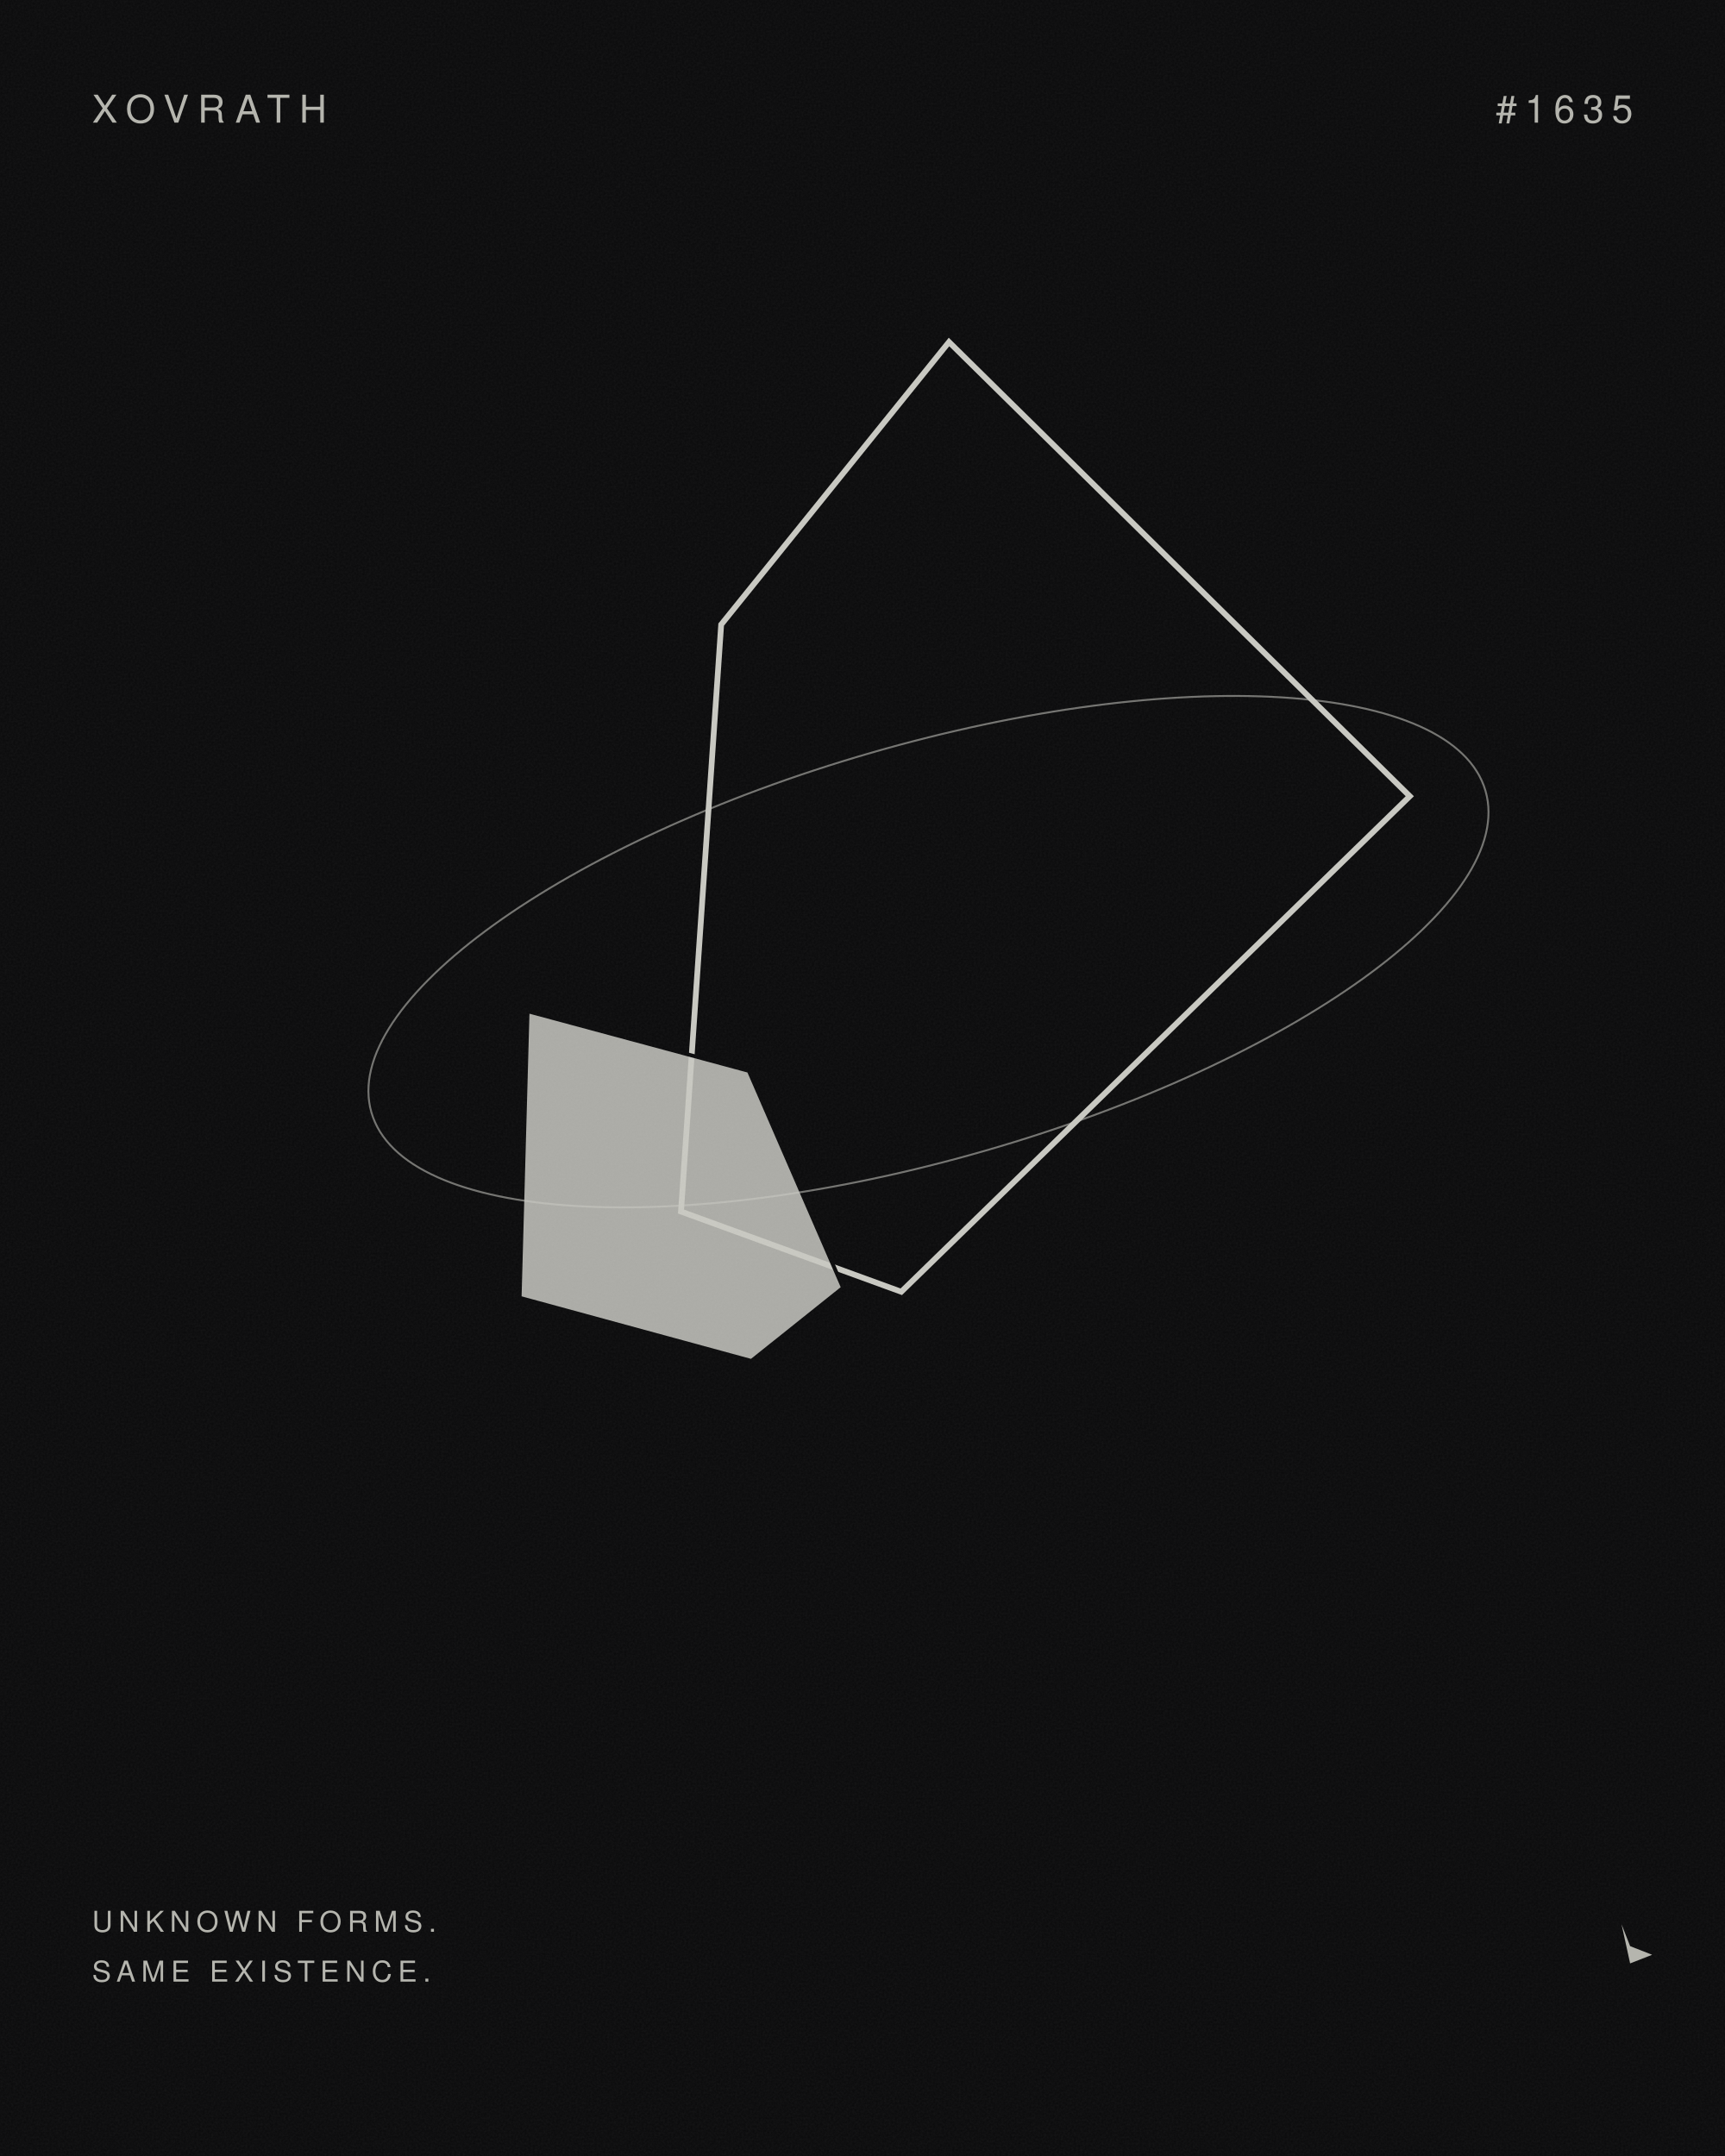
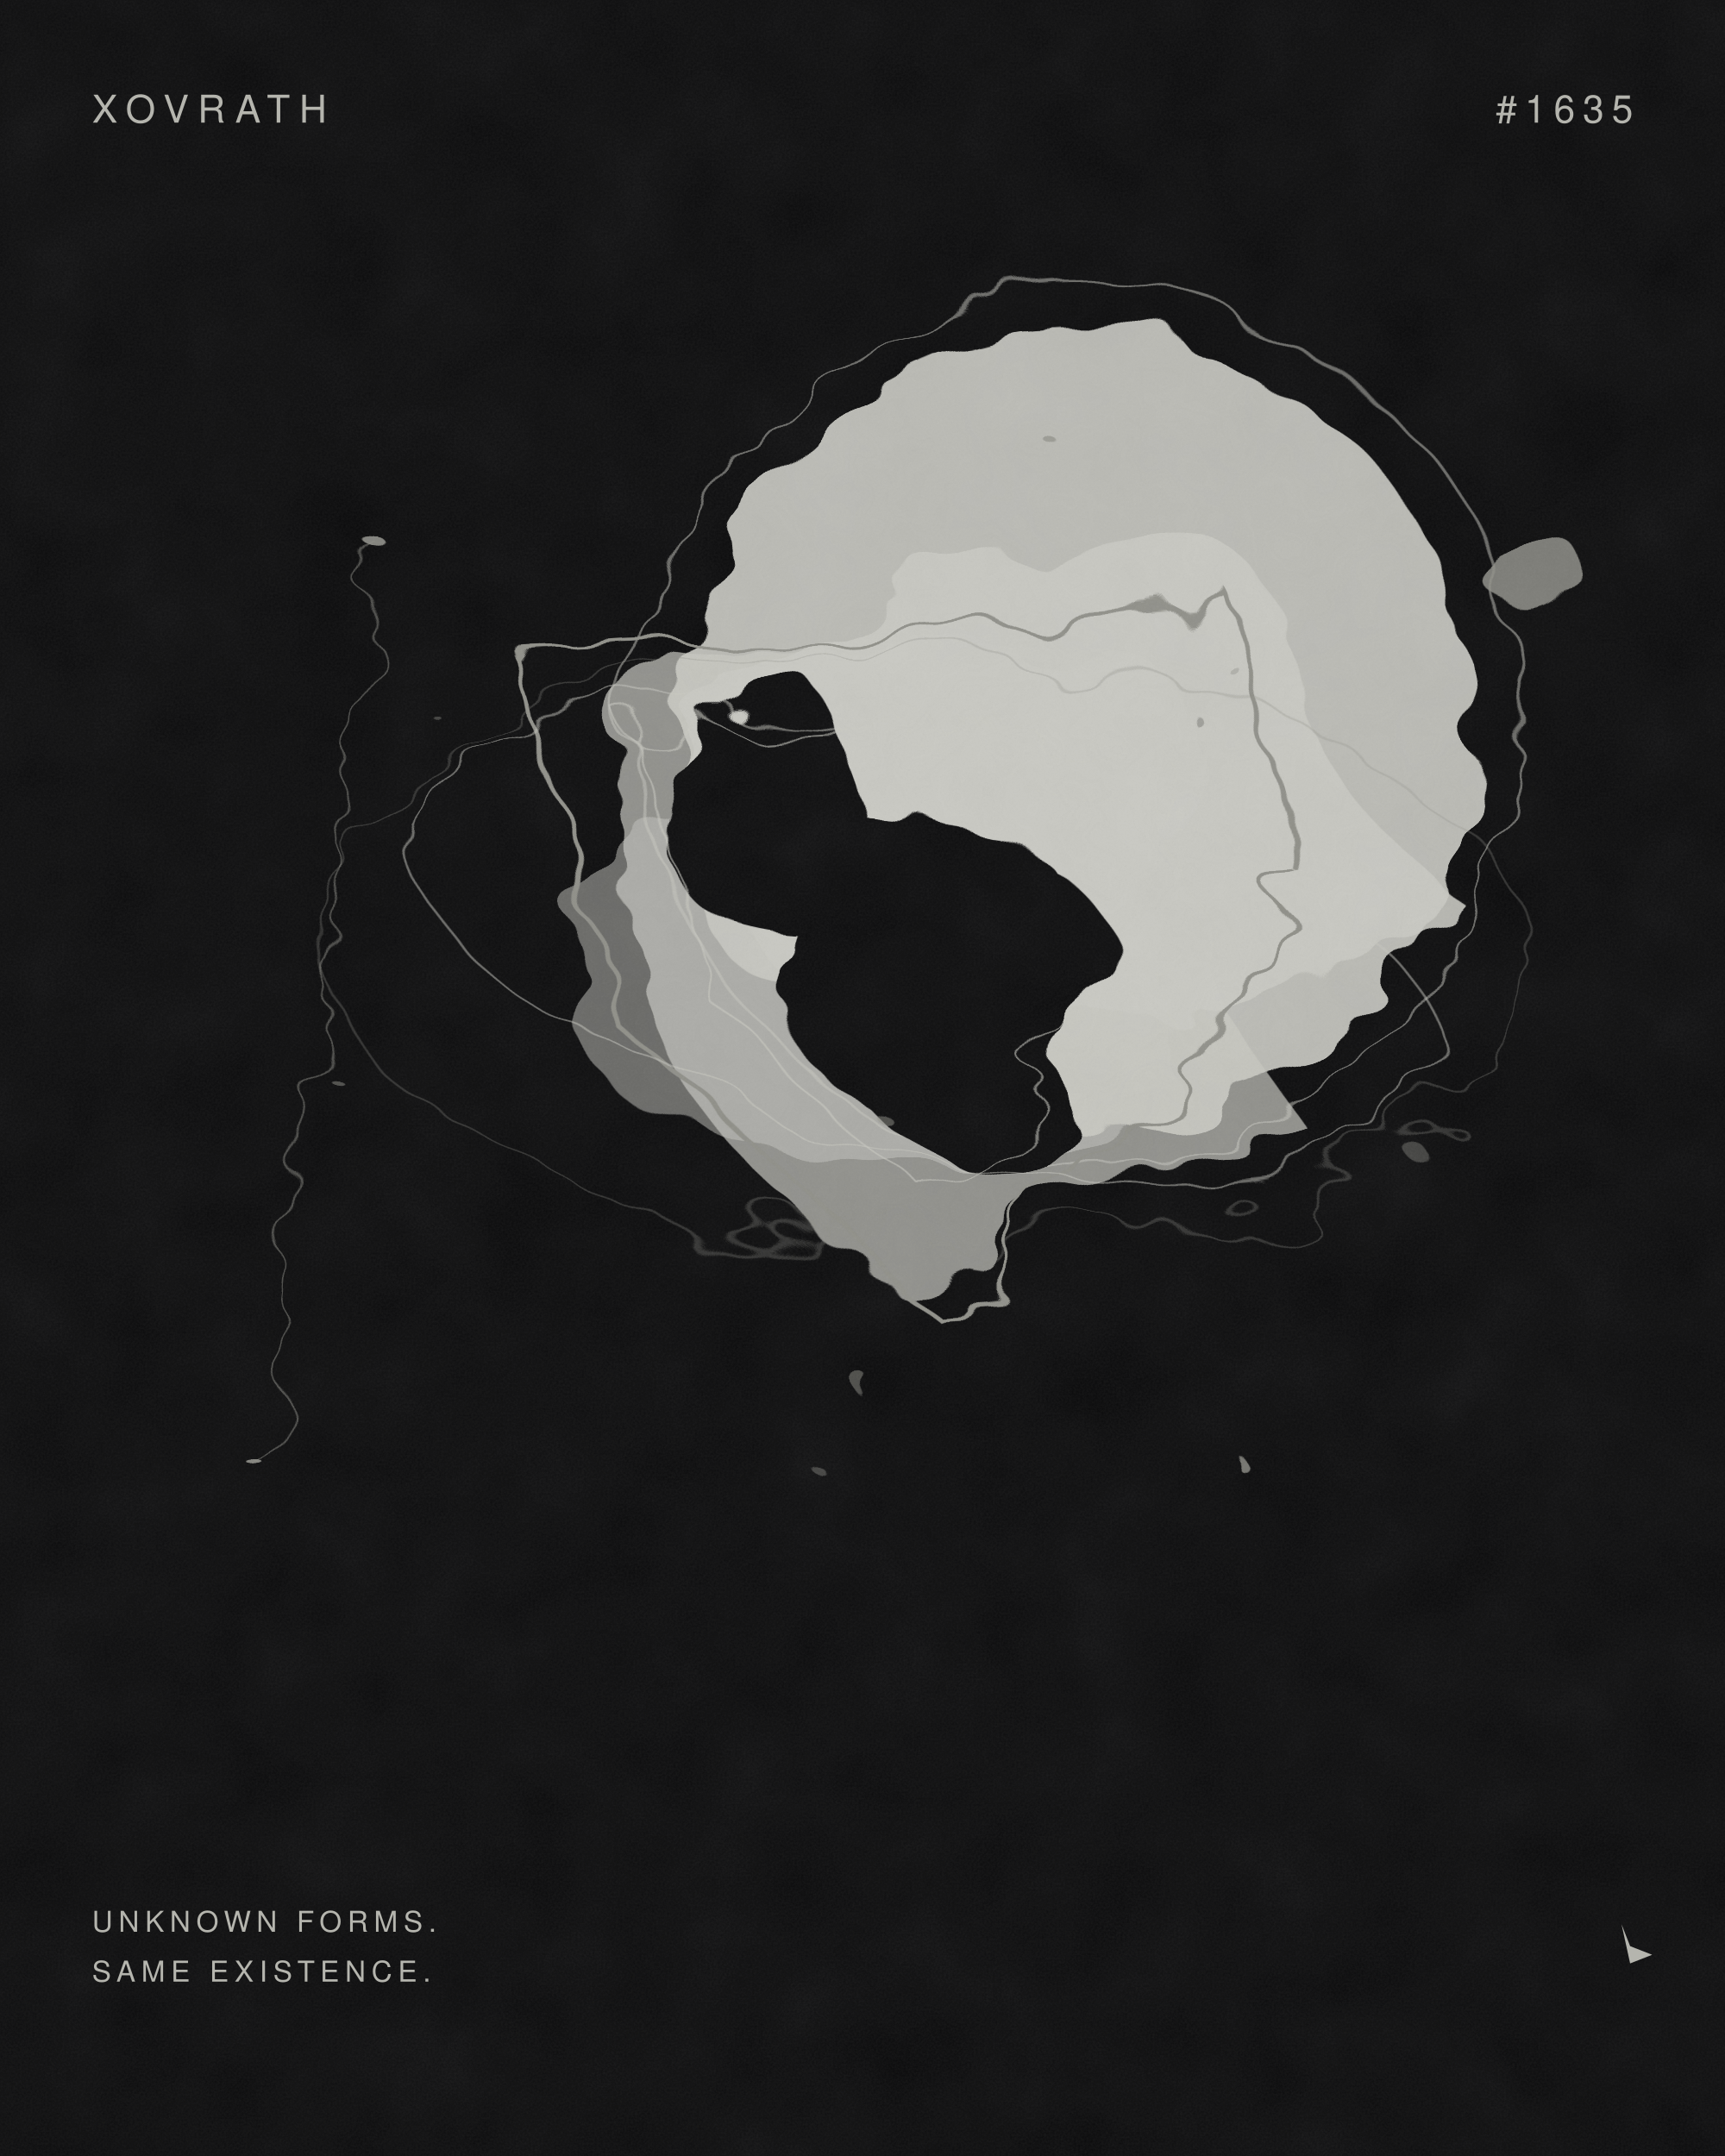
<svg xmlns="http://www.w3.org/2000/svg" viewBox="0 0 900 1125" width="900" height="1125">
+   <defs>
+     <filter id="warp" x="-20%" y="-20%" width="140%" height="140%">
+       <feTurbulence type="fractalNoise" baseFrequency="0.012 0.02" numOctaves="3" seed="83" result="n" />
+       <feDisplacementMap in="SourceGraphic" in2="n" scale="55" />
+     </filter>
+     <filter id="g">
+       <feTurbulence type="fractalNoise" baseFrequency="0.9" numOctaves="2" stitchTiles="stitch" />
+       <feColorMatrix type="saturate" values="0" />
+     </filter>
+     <filter id="g2">
+       <feTurbulence type="fractalNoise" baseFrequency="0.02" numOctaves="4" seed="3" stitchTiles="stitch" />
+       <feColorMatrix type="saturate" values="0" />
+     </filter>
+   </defs>
  <rect width="900" height="1125" fill="#0a0a0b" />
  <g transform="rotate(7.5 450 545)">
-     <polygon points="716.2,379.3 486.9,670.3 367.5,643.8 348.3,337.4 446.9,175.7" fill="none" stroke="#c9c9c2" stroke-width="3" />
-     <polygon points="456.5,672.2 414.1,716.3 289.9,699.4 274.5,550.6 393,566.4" fill="#c9c9c2" fill-opacity="0.85" stroke="#0a0a0b" stroke-width="2" />
-     <ellipse cx="496.1" cy="512" rx="68.3" ry="54.5" fill="#0a0a0b" />
-     <ellipse cx="477.8" cy="492.5" rx="302.5" ry="108" fill="none" stroke="#c9c9c2" stroke-width="1" opacity="0.55" transform="rotate(-23.6 477.8 492.5)" />
+     <g filter="url(#warp)">
+       <circle cx="541" cy="363.5" r="204.5" fill="#c9c9c2" fill-opacity="0.92" />
+       <circle cx="541" cy="363.5" r="230.5" fill="none" stroke="#c9c9c2" stroke-width="1.5" opacity="0.5" />
+       <path d="M 752.5 431.8 Q 752.5 431.8 683 471.8 Q 613.5 511.8 553.1 526.2 Q 492.6 540.6 425.6 528.6 Q 358.6 516.6 346.9 461.6 Q 335.2 406.7 350.8 381.2 Q 366.4 355.7 419.5 320 Q 472.6 284.3 549.8 267.8 Q 627 251.2 644.4 310.1 Q 661.8 369 707.2 400.4 Z" fill="#c9c9c2" fill-opacity="0.9" />
+       <path d="M 689.4 561.6 Q 689.4 561.6 626.3 582 Q 563.1 602.4 526.2 643.3 Q 489.2 684.1 427.4 638.7 Q 365.5 593.3 339.3 543.9 Q 313.1 494.4 309.2 422.9 Q 305.2 351.4 386.7 343.3 Q 468.1 335.3 536.7 327.4 Q 605.4 319.4 604.9 395.9 Q 604.3 472.4 646.9 517 Z" fill="#c9c9c2" fill-opacity="0.7" />
+       <path d="M 605.2 540.7 Q 605.2 540.7 587.8 561.5 Q 570.3 582.4 516.9 599.1 Q 463.4 615.8 386 607 Q 308.7 598.2 294.3 536.1 Q 279.8 473.9 319.9 449.9 Q 360 425.8 400.4 367.7 Q 440.7 309.6 468.3 308.7 Q 495.9 307.7 549.4 332.1 Q 602.9 356.5 604.1 448.6 Z" fill="#c9c9c2" fill-opacity="0.5" />
+       <path d="M 455.3 460.3 Q 455.3 460.3 436.1 475.2 Q 416.8 490.2 379.2 486.5 Q 341.6 482.8 336.1 459 Q 330.7 435.2 342.4 414.4 Q 354.1 393.6 376.2 371.5 Q 398.3 349.5 411.8 378.8 Q 425.2 408.1 440.3 434.2 Z" fill="#0a0a0b" />
+       <path d="M 561.4 536.9 Q 561.4 536.9 558.9 573.7 Q 556.4 610.5 514.5 600.8 Q 472.7 591.1 435 557 Q 397.4 523 429.3 494.6 Q 461.3 466.2 481.9 443.1 Q 502.6 420.1 541.7 442.8 Q 580.9 465.6 571.1 501.2 Z" fill="#0a0a0b" />
+       <path d="M 546.6 514.8 Q 546.6 514.8 523.7 547.1 Q 500.8 579.3 456.4 571 Q 411.9 562.7 407.5 527.1 Q 403.1 491.5 399.5 459.6 Q 395.9 427.8 440.5 425.6 Q 485.2 423.4 514.8 428.3 Q 544.4 433.1 545.5 474 Z" fill="#0a0a0b" />
+       <polygon points="673.7,436.5 509.6,682.3 322.6,552.2 244.5,368.2 613.7,293.3" fill="none" stroke="#8f8f88" stroke-width="2.5" />
+       <polygon points="614.9,453.3 500.1,625.4 369.2,534.3 314.5,405.5 572.9,353.1" fill="none" stroke="#c9c9c2" stroke-width="1" opacity="0.6" />
+       <ellipse cx="477.8" cy="492.5" rx="278.3" ry="104.7" fill="none" stroke="#c9c9c2" stroke-width="1.2" opacity="0.5" transform="rotate(6.6 477.8 492.5)" />
+       <ellipse cx="477.8" cy="492.5" rx="317.9" ry="154.1" fill="none" stroke="#8f8f88" stroke-width="1.2" opacity="0.3" transform="rotate(-5.6 477.8 492.5)" />
+       <circle cx="768.3" cy="258.6" r="24.6" fill="#8f8f88" fill-opacity="0.85" />
+       <line x1="166.6" y1="321.3" x2="166.6" y2="805.2" stroke="#8f8f88" stroke-width="1" opacity="0.5" />
+       <circle cx="166.6" cy="321.3" r="4.6" fill="#8f8f88" opacity="0.9" />
+       <circle cx="166.6" cy="805.2" r="3.3" fill="#8f8f88" opacity="0.9" />
+       <circle cx="517.9" cy="231.6" r="2.7" fill="#8f8f88" opacity="0.7" />
+       <circle cx="746.7" cy="566.2" r="4.9" fill="#8f8f88" opacity="0.4" />
+       <circle cx="674.7" cy="735.8" r="2.6" fill="#8f8f88" opacity="0.8" />
+       <circle cx="481" cy="729.3" r="4.4" fill="#8f8f88" opacity="0.5" />
+       <circle cx="458.6" cy="770.6" r="2.7" fill="#8f8f88" opacity="0.4" />
+       <circle cx="176" cy="595.3" r="2.5" fill="#8f8f88" opacity="0.5" />
+       <circle cx="200" cy="397.1" r="1.7" fill="#8f8f88" opacity="0.4" />
+       <circle cx="457.1" cy="572.7" r="3.2" fill="#8f8f88" opacity="0.5" />
+       <circle cx="600.4" cy="353.2" r="2.2" fill="#8f8f88" opacity="0.7" />
+       <circle cx="616.1" cy="325.5" r="2.5" fill="#8f8f88" opacity="0.4" />
+     </g>
  </g>
-   <filter id="g">
-     <feTurbulence type="fractalNoise" baseFrequency="0.9" numOctaves="2" stitchTiles="stitch" />
-     <feColorMatrix type="saturate" values="0" />
-   </filter>
-   <rect width="900" height="1125" filter="url(#g)" opacity="0.06" />
+   <rect width="900" height="1125" filter="url(#g)" opacity="0.07" />
+   <rect width="900" height="1125" filter="url(#g2)" opacity="0.06" />
  <text x="48" y="64" font-family="Helvetica, Arial, sans-serif" font-size="20" letter-spacing="5" fill="#b5b5ae">XOVRATH</text>
  <text x="852" y="64" text-anchor="end" font-family="Helvetica, Arial, sans-serif" font-size="20" letter-spacing="4" fill="#b5b5ae">#1635</text>
  <text x="48" y="1008" font-family="Helvetica, Arial, sans-serif" font-size="15" letter-spacing="3" fill="#b5b5ae">UNKNOWN FORMS.</text>
  <text x="48" y="1034" font-family="Helvetica, Arial, sans-serif" font-size="15" letter-spacing="3" fill="#b5b5ae">SAME EXISTENCE.</text>
  <path d="M 846 1004 L 850.5 1015.5 L 862 1020 L 850.5 1024.5 Z" fill="#b5b5ae" />
</svg>
